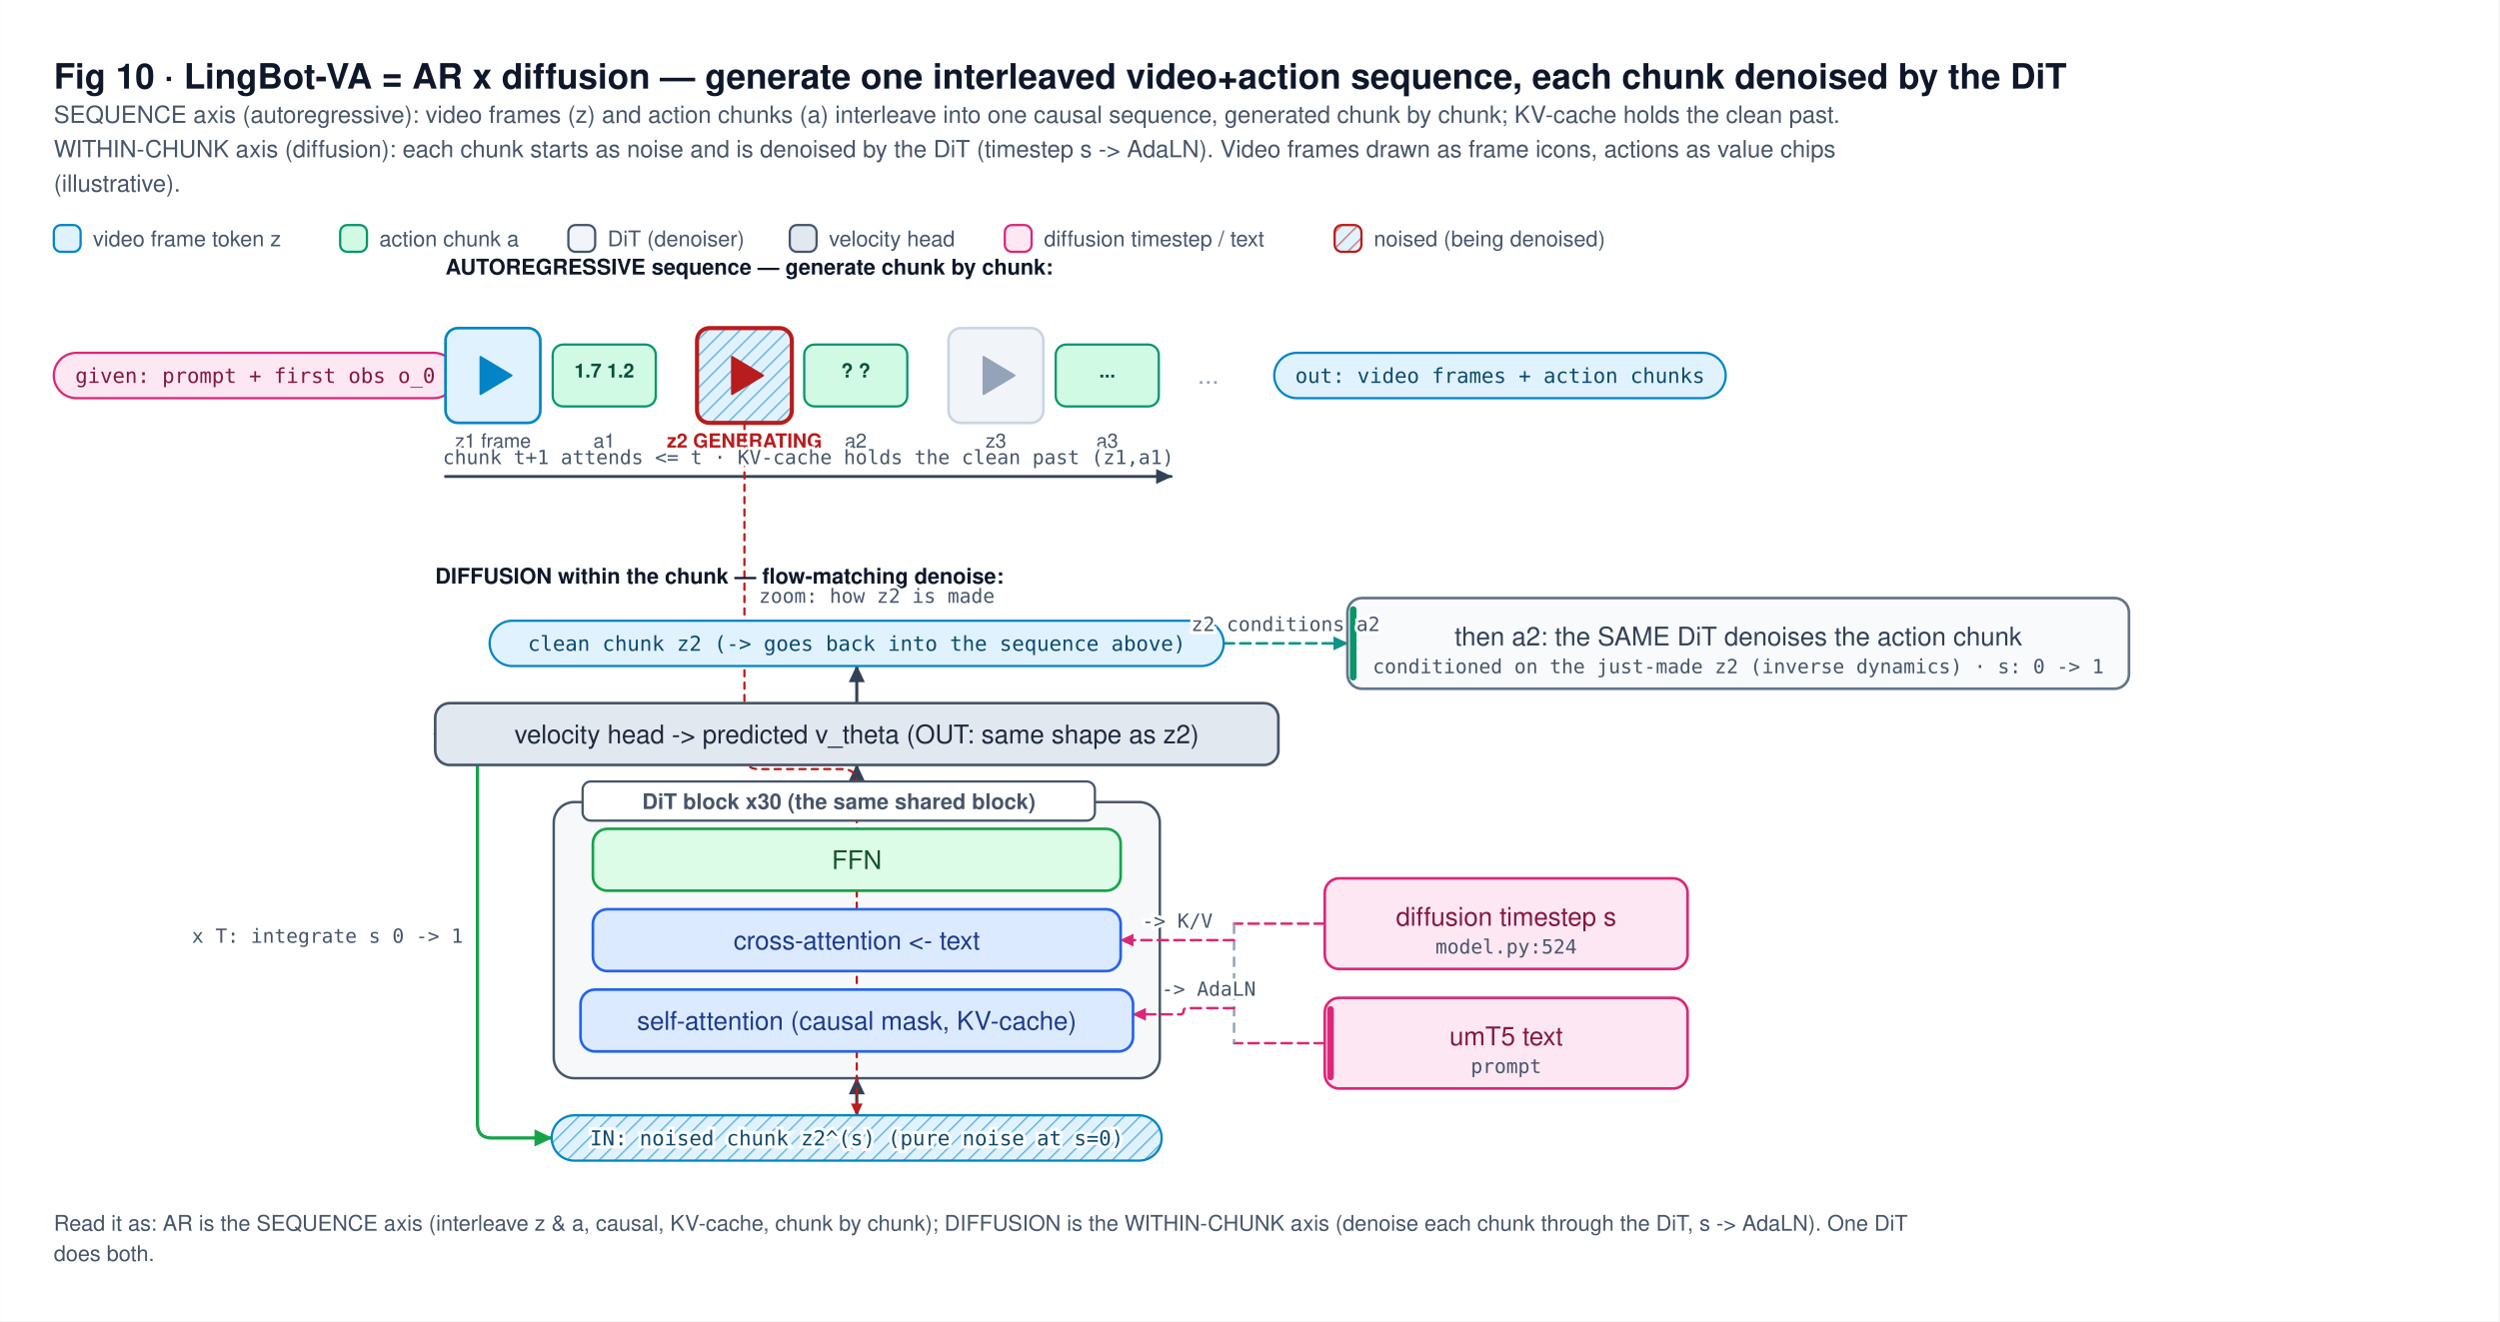
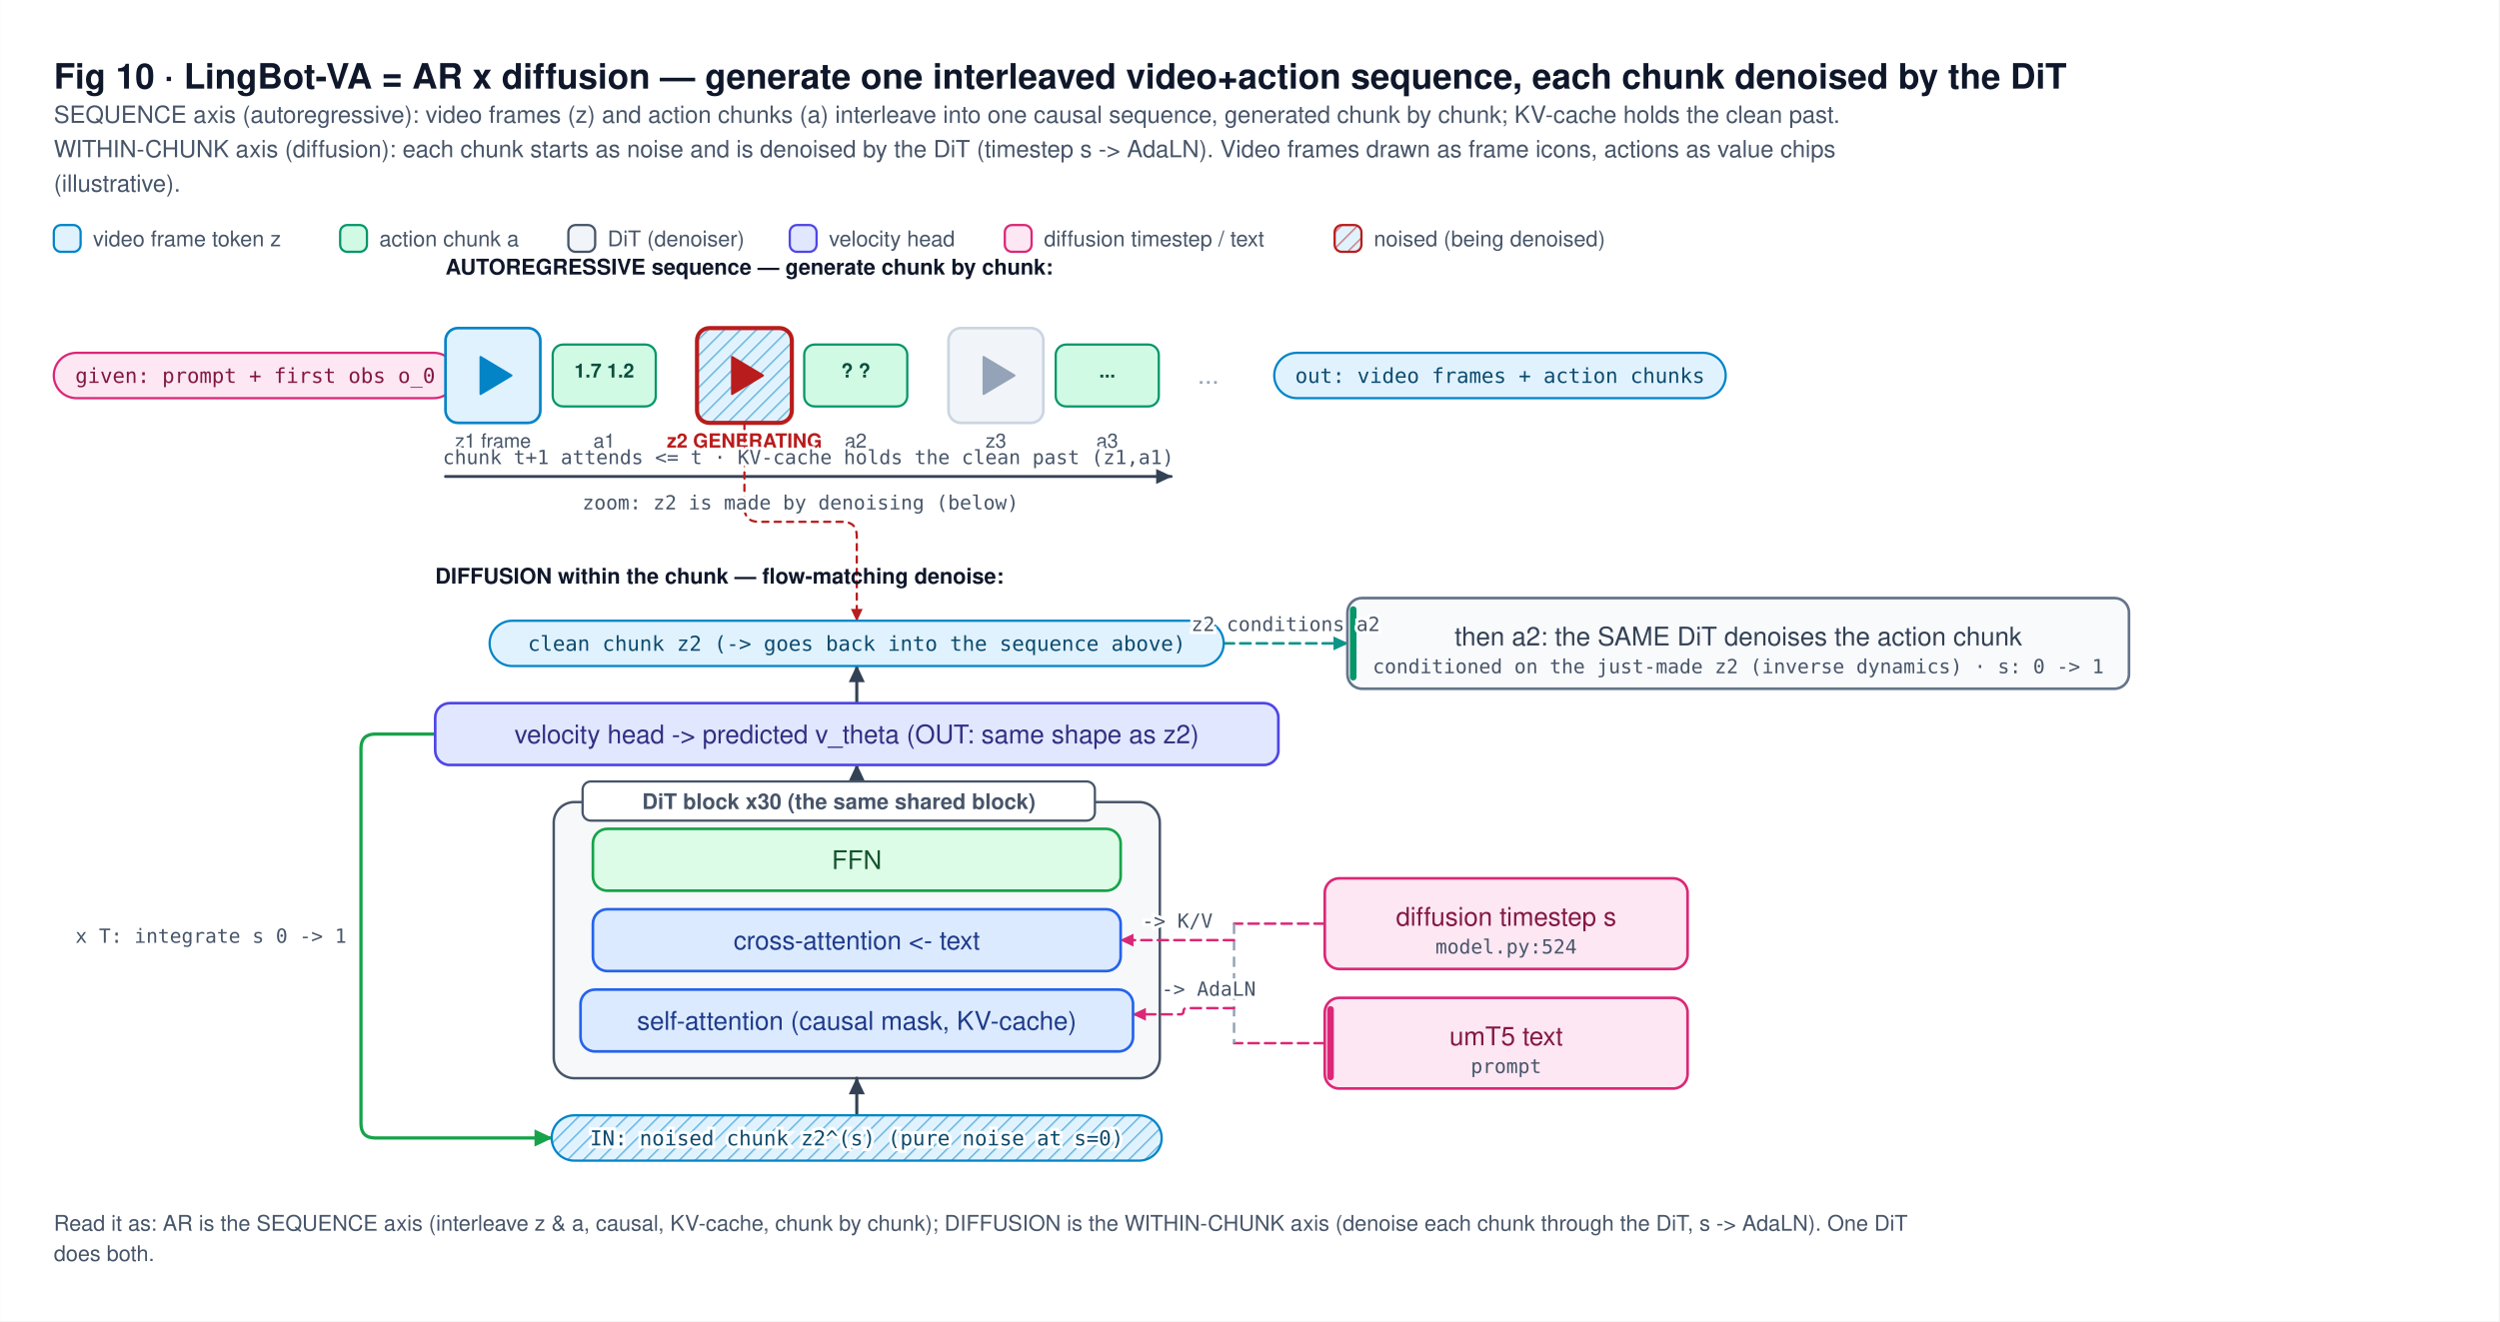
<svg xmlns="http://www.w3.org/2000/svg" viewBox="34.0 -39.2 1212.0 641.1" width="1212" height="641">
  <defs>
    <pattern id="hatch-E0F2FE-0284C7" width="5.5" height="5.5" patternUnits="userSpaceOnUse" patternTransform="rotate(45)">
      <rect width="5.5" height="5.5" fill="#E0F2FE" />
      <line x1="0" y1="0" x2="0" y2="5.5" stroke="#0284C7" stroke-width="1.4" stroke-opacity="0.55" />
    </pattern>
    <marker id="arr-334155" viewBox="0 0 10 10" refX="8.5" refY="5" markerWidth="6.5" markerHeight="6.5" orient="auto-start-reverse">
      <path d="M0.5,1 L9,5 L0.5,9 Z" fill="#334155" />
    </marker>
    <marker id="arr-CBD5E1" viewBox="0 0 10 10" refX="8.5" refY="5" markerWidth="6.5" markerHeight="6.5" orient="auto-start-reverse">
      <path d="M0.5,1 L9,5 L0.5,9 Z" fill="#CBD5E1" />
    </marker>
    <marker id="arr-B91C1C" viewBox="0 0 10 10" refX="8.5" refY="5" markerWidth="6.5" markerHeight="6.5" orient="auto-start-reverse">
      <path d="M0.5,1 L9,5 L0.5,9 Z" fill="#B91C1C" />
    </marker>
    <marker id="arr-16A34A" viewBox="0 0 10 10" refX="8.5" refY="5" markerWidth="6.5" markerHeight="6.5" orient="auto-start-reverse">
      <path d="M0.5,1 L9,5 L0.5,9 Z" fill="#16A34A" />
    </marker>
    <marker id="arr-DB2777" viewBox="0 0 10 10" refX="8.5" refY="5" markerWidth="6.5" markerHeight="6.5" orient="auto-start-reverse">
      <path d="M0.5,1 L9,5 L0.5,9 Z" fill="#DB2777" />
    </marker>
    <marker id="arr-0D9488" viewBox="0 0 10 10" refX="8.5" refY="5" markerWidth="6.5" markerHeight="6.5" orient="auto-start-reverse">
      <path d="M0.5,1 L9,5 L0.5,9 Z" fill="#0D9488" />
    </marker>
    <pattern id="hatch-E0F2FE-B91C1C" width="5.5" height="5.5" patternUnits="userSpaceOnUse" patternTransform="rotate(45)">
      <rect width="5.5" height="5.5" fill="#E0F2FE" />
      <line x1="0" y1="0" x2="0" y2="5.5" stroke="#B91C1C" stroke-width="1.4" stroke-opacity="0.55" />
    </pattern>
  </defs>
  <rect x="34.0" y="-39.2" width="1212.0" height="641.1" fill="#FFFFFF" />
  <g id="frames">
    <rect x="302.5" y="350.0" width="294.0" height="134.0" rx="10" fill="rgba(71,85,105,0.04)" stroke="#475569" stroke-width="1.2" />
  </g>
  <g id="edges">
    <path d="M 250.0,192.0 L 602.0,192.0" fill="none" stroke="#334155" stroke-width="1.4" stroke-linejoin="round" stroke-linecap="round" marker-end="url(#arr-334155)" />
    <path d="M 255.3,143.0 L 244.0,143.0" fill="none" stroke="#CBD5E1" stroke-width="1.1" stroke-linejoin="round" stroke-linecap="round" marker-end="url(#arr-CBD5E1)" />
    <path d="M 449.5,502.0 L 449.5,484.0" fill="none" stroke="#334155" stroke-width="1.5" stroke-linejoin="round" stroke-linecap="round" marker-end="url(#arr-334155)" />
    <path d="M 449.5,350.0 L 449.5,332.0" fill="none" stroke="#334155" stroke-width="1.5" stroke-linejoin="round" stroke-linecap="round" marker-end="url(#arr-334155)" />
    <path d="M 449.5,302.0 L 449.5,284.0" fill="none" stroke="#334155" stroke-width="1.5" stroke-linejoin="round" stroke-linecap="round" marker-end="url(#arr-334155)" />
-     <path d="M 395.0,166.0 L 395.0,327.0 Q 395.0,334.0 402.0,334.0 L 442.5,334.0 Q 449.5,334.0 449.5,341.0 L 449.5,502.0" fill="none" stroke="#B91C1C" stroke-width="1.1" stroke-linejoin="round" stroke-linecap="round" stroke-dasharray="3 3" marker-end="url(#arr-B91C1C)" />
-     <path d="M 245.0,317.0 L 258.5,317.0 Q 265.5,317.0 265.5,324.0 L 265.5,506.0 Q 265.5,513.0 272.5,513.0 L 301.5,513.0" fill="none" stroke="#16A34A" stroke-width="1.6" stroke-linejoin="round" stroke-linecap="round" marker-end="url(#arr-16A34A)" />
+     <path d="M 395.0,166.0 L 395.0,207.0 Q 395.0,214.0 402.0,214.0 L 442.5,214.0 Q 449.5,214.0 449.5,221.0 L 449.5,262.0" fill="none" stroke="#B91C1C" stroke-width="1.1" stroke-linejoin="round" stroke-linecap="round" stroke-dasharray="3 3" marker-end="url(#arr-B91C1C)" />
+     <path d="M 245.0,317.0 L 216.0,317.0 Q 209.0,317.0 209.0,324.0 L 209.0,506.0 Q 209.0,513.0 216.0,513.0 L 301.5,513.0" fill="none" stroke="#16A34A" stroke-width="1.6" stroke-linejoin="round" stroke-linecap="round" marker-end="url(#arr-16A34A)" />
    <path d="M 676.5,409.0 L 632.5,409.0" fill="none" stroke="#DB2777" stroke-width="1.2" stroke-linejoin="round" stroke-linecap="round" stroke-dasharray="5 3" />
    <path d="M 676.5,467.0 L 632.5,467.0" fill="none" stroke="#DB2777" stroke-width="1.2" stroke-linejoin="round" stroke-linecap="round" stroke-dasharray="5 3" />
    <line x1="632.5" y1="409.0" x2="632.5" y2="467.0" stroke="#94A3B8" stroke-width="1.2" stroke-linecap="butt" stroke-dasharray="5 3" />
    <path d="M 632.5,450.0 L 609.5,450.0 Q 608.0,450.0 608.0,451.5 L 608.0,451.5 Q 608.0,453.0 606.5,453.0 L 583.5,453.0" fill="none" stroke="#DB2777" stroke-width="1.2" stroke-linejoin="round" stroke-linecap="round" stroke-dasharray="5 3" marker-end="url(#arr-DB2777)" />
    <path d="M 632.5,417.0 L 577.5,417.0" fill="none" stroke="#DB2777" stroke-width="1.2" stroke-linejoin="round" stroke-linecap="round" stroke-dasharray="5 3" marker-end="url(#arr-DB2777)" />
    <path d="M 627.5,273.0 L 687.5,273.0" fill="none" stroke="#0D9488" stroke-width="1.3" stroke-linejoin="round" stroke-linecap="round" stroke-dasharray="5 3" marker-end="url(#arr-0D9488)" />
  </g>
  <g id="nodes">
    <rect x="60.0" y="132.0" width="195.3" height="22.0" rx="11.0" fill="#FCE7F3" stroke="#DB2777" stroke-width="1.1" />
    <text x="157.7" y="146.6" font-family="SF Mono, Menlo, Consolas, monospace" font-size="10.0px" fill="#831843" text-anchor="middle">given: prompt + first obs o_0</text>
    <rect x="250.0" y="120.0" width="46.0" height="46.0" rx="6" fill="#E0F2FE" stroke="#0284C7" stroke-width="1.3" />
    <path d="M 267.0,134.0 L 267.0,152.0 L 282.0,143.0 Z" fill="#0284C7" stroke="#0284C7" stroke-width="1" stroke-linejoin="round" stroke-linecap="round" />
    <text x="273.0" y="178.0" font-family="Helvetica Neue, Helvetica, Arial, sans-serif" font-size="9.5px" fill="#475569" text-anchor="middle" font-weight="500">z1 frame</text>
    <rect x="302.0" y="128.0" width="50.0" height="30.0" rx="5" fill="#D1FAE5" stroke="#059669" stroke-width="1.1" />
    <text x="327.0" y="144.0" font-family="Helvetica Neue, Helvetica, Arial, sans-serif" font-size="9.5px" fill="#064E3B" text-anchor="middle" font-weight="600">1.7 1.2</text>
    <text x="327.0" y="178.0" font-family="Helvetica Neue, Helvetica, Arial, sans-serif" font-size="9.5px" fill="#475569" text-anchor="middle" font-weight="500">a1</text>
    <rect x="372.0" y="120.0" width="46.0" height="46.0" rx="6" fill="url(#hatch-E0F2FE-0284C7)" stroke="#B91C1C" stroke-width="2.0" />
    <path d="M 389.0,134.0 L 389.0,152.0 L 404.0,143.0 Z" fill="#B91C1C" stroke="#B91C1C" stroke-width="1" stroke-linejoin="round" stroke-linecap="round" />
    <text x="395.0" y="178.0" font-family="Helvetica Neue, Helvetica, Arial, sans-serif" font-size="9.5px" fill="#B91C1C" text-anchor="middle" font-weight="600">z2  GENERATING</text>
    <rect x="424.0" y="128.0" width="50.0" height="30.0" rx="5" fill="#D1FAE5" stroke="#059669" stroke-width="1.1" />
    <text x="449.0" y="144.0" font-family="Helvetica Neue, Helvetica, Arial, sans-serif" font-size="9.5px" fill="#064E3B" text-anchor="middle" font-weight="600">? ?</text>
    <text x="449.0" y="178.0" font-family="Helvetica Neue, Helvetica, Arial, sans-serif" font-size="9.5px" fill="#475569" text-anchor="middle" font-weight="500">a2</text>
    <rect x="494.0" y="120.0" width="46.0" height="46.0" rx="6" fill="#F1F5F9" stroke="#CBD5E1" stroke-width="1.3" />
    <path d="M 511.0,134.0 L 511.0,152.0 L 526.0,143.0 Z" fill="#94A3B8" stroke="#94A3B8" stroke-width="1" stroke-linejoin="round" stroke-linecap="round" />
    <text x="517.0" y="178.0" font-family="Helvetica Neue, Helvetica, Arial, sans-serif" font-size="9.5px" fill="#475569" text-anchor="middle" font-weight="500">z3</text>
    <rect x="546.0" y="128.0" width="50.0" height="30.0" rx="5" fill="#D1FAE5" stroke="#059669" stroke-width="1.1" />
    <text x="571.0" y="144.0" font-family="Helvetica Neue, Helvetica, Arial, sans-serif" font-size="9.5px" fill="#064E3B" text-anchor="middle" font-weight="600">...</text>
    <text x="571.0" y="178.0" font-family="Helvetica Neue, Helvetica, Arial, sans-serif" font-size="9.5px" fill="#475569" text-anchor="middle" font-weight="500">a3</text>
    <text x="620.0" y="147.0" font-family="Helvetica Neue, Helvetica, Arial, sans-serif" font-size="12.5px" fill="#94A3B8" text-anchor="middle">...</text>
    <rect x="652.0" y="132.0" width="219.0" height="22.0" rx="11.0" fill="#E0F2FE" stroke="#0284C7" stroke-width="1.1" />
    <text x="761.5" y="146.6" font-family="SF Mono, Menlo, Consolas, monospace" font-size="10.0px" fill="#0C4A6E" text-anchor="middle">out: video frames + action chunks</text>
    <rect x="271.4" y="262.0" width="356.1" height="22.0" rx="11.0" fill="#E0F2FE" stroke="#0284C7" stroke-width="1.1" />
    <text x="449.5" y="276.6" font-family="SF Mono, Menlo, Consolas, monospace" font-size="10.0px" fill="#0C4A6E" text-anchor="middle">clean chunk  z2   (-&gt; goes back into the sequence above)</text>
-     <rect x="245.0" y="302.0" width="409.0" height="30.0" rx="7" fill="#E2E8F0" stroke="#475569" stroke-width="1.3" />
-     <text x="449.5" y="321.5" font-family="Helvetica Neue, Helvetica, Arial, sans-serif" font-size="12.5px" fill="#1E293B" text-anchor="middle" font-weight="500">velocity head -&gt; predicted v_theta   (OUT: same shape as z2)</text>
+     <rect x="245.0" y="302.0" width="409.0" height="30.0" rx="7" fill="#E0E7FF" stroke="#4F46E5" stroke-width="1.3" />
+     <text x="449.5" y="321.5" font-family="Helvetica Neue, Helvetica, Arial, sans-serif" font-size="12.5px" fill="#312E81" text-anchor="middle" font-weight="500">velocity head -&gt; predicted v_theta   (OUT: same shape as z2)</text>
    <rect x="321.5" y="363.0" width="256.0" height="30.0" rx="7" fill="#DCFCE7" stroke="#16A34A" stroke-width="1.3" />
    <text x="449.5" y="382.5" font-family="Helvetica Neue, Helvetica, Arial, sans-serif" font-size="12.5px" fill="#14532D" text-anchor="middle" font-weight="500">FFN</text>
    <rect x="321.5" y="402.0" width="256.0" height="30.0" rx="7" fill="#DBEAFE" stroke="#2563EB" stroke-width="1.3" />
    <text x="449.5" y="421.5" font-family="Helvetica Neue, Helvetica, Arial, sans-serif" font-size="12.5px" fill="#1E3A8A" text-anchor="middle" font-weight="500">cross-attention  &lt;- text</text>
    <rect x="315.5" y="441.0" width="268.0" height="30.0" rx="7" fill="#DBEAFE" stroke="#2563EB" stroke-width="1.3" />
    <text x="449.5" y="460.5" font-family="Helvetica Neue, Helvetica, Arial, sans-serif" font-size="12.5px" fill="#1E3A8A" text-anchor="middle" font-weight="500">self-attention  (causal mask, KV-cache)</text>
    <rect x="301.5" y="502.0" width="295.9" height="22.0" rx="11.0" fill="url(#hatch-E0F2FE-0284C7)" stroke="#0284C7" stroke-width="1.1" />
    <text x="449.5" y="516.6" font-family="SF Mono, Menlo, Consolas, monospace" font-size="10.0px" fill="#0C4A6E" text-anchor="middle" paint-order="stroke" stroke="#FFFFFF" stroke-width="3px">IN: noised chunk  z2^(s)   (pure noise at s=0)</text>
    <rect x="676.5" y="387.0" width="176.0" height="44.0" rx="7" fill="#FCE7F3" stroke="#DB2777" stroke-width="1.3" />
    <text x="764.5" y="410.0" font-family="Helvetica Neue, Helvetica, Arial, sans-serif" font-size="12.5px" fill="#831843" text-anchor="middle" font-weight="500">diffusion timestep s</text>
    <text x="764.5" y="423.5" font-family="SF Mono, Menlo, Consolas, monospace" font-size="9.5px" fill="#475569" text-anchor="middle">model.py:524</text>
    <rect x="676.5" y="445.0" width="176.0" height="44.0" rx="7" fill="#FCE7F3" stroke="#DB2777" stroke-width="1.3" />
    <rect x="677.7" y="449.0" width="3.2" height="36.0" rx="1.6" fill="#DB2777" />
    <text x="764.5" y="468.0" font-family="Helvetica Neue, Helvetica, Arial, sans-serif" font-size="12.5px" fill="#831843" text-anchor="middle" font-weight="500">umT5 text</text>
    <text x="764.5" y="481.5" font-family="SF Mono, Menlo, Consolas, monospace" font-size="9.5px" fill="#475569" text-anchor="middle">prompt</text>
    <rect x="687.5" y="251.0" width="379.1" height="44.0" rx="7" fill="#F8FAFC" stroke="#64748B" stroke-width="1.3" />
    <rect x="688.7" y="255.0" width="3.2" height="36.0" rx="1.6" fill="#059669" />
    <text x="877.1" y="274.0" font-family="Helvetica Neue, Helvetica, Arial, sans-serif" font-size="12.5px" fill="#334155" text-anchor="middle" font-weight="500">then a2: the SAME DiT denoises the action chunk</text>
    <text x="877.1" y="287.5" font-family="SF Mono, Menlo, Consolas, monospace" font-size="9.5px" fill="#475569" text-anchor="middle">conditioned on the just-made z2 (inverse dynamics) · s: 0 -&gt; 1</text>
    <rect x="60.0" y="70.0" width="13.0" height="13.0" rx="3.5" fill="#E0F2FE" stroke="#0284C7" stroke-width="1.1" />
    <text x="79.0" y="80.3" font-family="Helvetica Neue, Helvetica, Arial, sans-serif" font-size="10.5px" fill="#475569" text-anchor="start">video frame token z</text>
    <rect x="198.9" y="70.0" width="13.0" height="13.0" rx="3.5" fill="#D1FAE5" stroke="#059669" stroke-width="1.1" />
    <text x="217.9" y="80.3" font-family="Helvetica Neue, Helvetica, Arial, sans-serif" font-size="10.5px" fill="#475569" text-anchor="start">action chunk a</text>
    <rect x="309.6" y="70.0" width="13.0" height="13.0" rx="3.5" fill="#F1F5F9" stroke="#475569" stroke-width="1.1" />
    <text x="328.6" y="80.3" font-family="Helvetica Neue, Helvetica, Arial, sans-serif" font-size="10.5px" fill="#475569" text-anchor="start">DiT (denoiser)</text>
-     <rect x="417.0" y="70.0" width="13.0" height="13.0" rx="3.5" fill="#E2E8F0" stroke="#475569" stroke-width="1.1" />
+     <rect x="417.0" y="70.0" width="13.0" height="13.0" rx="3.5" fill="#E0E7FF" stroke="#4F46E5" stroke-width="1.1" />
    <text x="436.0" y="80.3" font-family="Helvetica Neue, Helvetica, Arial, sans-serif" font-size="10.5px" fill="#475569" text-anchor="start">velocity head</text>
    <rect x="521.3" y="70.0" width="13.0" height="13.0" rx="3.5" fill="#FCE7F3" stroke="#DB2777" stroke-width="1.1" />
    <text x="540.3" y="80.3" font-family="Helvetica Neue, Helvetica, Arial, sans-serif" font-size="10.5px" fill="#475569" text-anchor="start">diffusion timestep / text</text>
    <rect x="681.3" y="70.0" width="13.0" height="13.0" rx="3.5" fill="url(#hatch-E0F2FE-B91C1C)" stroke="#B91C1C" stroke-width="1.1" />
    <text x="700.3" y="80.3" font-family="Helvetica Neue, Helvetica, Arial, sans-serif" font-size="10.5px" fill="#475569" text-anchor="start">noised (being denoised)</text>
  </g>
  <g id="labels">
    <text x="250.0" y="94.0" font-family="Helvetica Neue, Helvetica, Arial, sans-serif" font-size="10.5px" fill="#0F172A" text-anchor="start" font-weight="600">AUTOREGRESSIVE sequence — generate chunk by chunk:</text>
    <text x="426.0" y="186.0" font-family="SF Mono, Menlo, Consolas, monospace" font-size="9.5px" fill="#475569" text-anchor="middle" paint-order="stroke" stroke="#FFFFFF" stroke-width="3px">chunk t+1 attends &lt;= t · KV-cache holds the clean past (z1,a1)</text>
    <rect x="316.5" y="340.0" width="248.5" height="19.0" rx="4" fill="#FFFFFF" stroke="#475569" stroke-width="1.1" />
    <text x="440.8" y="353.4" font-family="Helvetica Neue, Helvetica, Arial, sans-serif" font-size="10.5px" fill="#475569" text-anchor="middle" font-weight="600">DiT block  x30  (the same shared block)</text>
    <text x="245.0" y="244.0" font-family="Helvetica Neue, Helvetica, Arial, sans-serif" font-size="10.5px" fill="#0F172A" text-anchor="start" font-weight="600">DIFFUSION within the chunk — flow-matching denoise:</text>
-     <text x="402.0" y="253.3" font-family="SF Mono, Menlo, Consolas, monospace" font-size="9.5px" fill="#475569" text-anchor="start" paint-order="stroke" stroke="#FFFFFF" stroke-width="3px">zoom: how z2 is made</text>
-     <text x="258.5" y="418.3" font-family="SF Mono, Menlo, Consolas, monospace" font-size="9.5px" fill="#475569" text-anchor="end" paint-order="stroke" stroke="#FFFFFF" stroke-width="3px">x T: integrate s 0 -&gt; 1</text>
+     <text x="422.2" y="208.0" font-family="SF Mono, Menlo, Consolas, monospace" font-size="9.5px" fill="#475569" text-anchor="middle" paint-order="stroke" stroke="#FFFFFF" stroke-width="3px">zoom: z2 is made by denoising (below)</text>
+     <text x="202.0" y="418.3" font-family="SF Mono, Menlo, Consolas, monospace" font-size="9.5px" fill="#475569" text-anchor="end" paint-order="stroke" stroke="#FFFFFF" stroke-width="3px">x T: integrate s 0 -&gt; 1</text>
    <text x="620.2" y="444.0" font-family="SF Mono, Menlo, Consolas, monospace" font-size="9.5px" fill="#475569" text-anchor="middle" paint-order="stroke" stroke="#FFFFFF" stroke-width="3px">-&gt; AdaLN</text>
    <text x="605.0" y="411.0" font-family="SF Mono, Menlo, Consolas, monospace" font-size="9.5px" fill="#475569" text-anchor="middle" paint-order="stroke" stroke="#FFFFFF" stroke-width="3px">-&gt; K/V</text>
    <text x="657.5" y="267.0" font-family="SF Mono, Menlo, Consolas, monospace" font-size="9.5px" fill="#475569" text-anchor="middle" paint-order="stroke" stroke="#FFFFFF" stroke-width="3px">z2 conditions a2</text>
    <text x="60.0" y="558.0" font-family="Helvetica Neue, Helvetica, Arial, sans-serif" font-size="10.5px" fill="#475569" text-anchor="start">Read it as: AR is the SEQUENCE axis (interleave z &amp; a, causal, KV-cache, chunk by chunk); DIFFUSION is the WITHIN-CHUNK axis (denoise each chunk through the DiT, s -&gt; AdaLN). One DiT</text>
    <text x="60.0" y="572.7" font-family="Helvetica Neue, Helvetica, Arial, sans-serif" font-size="10.5px" fill="#475569" text-anchor="start">does both.</text>
    <text x="60.0" y="53.8" font-family="Helvetica Neue, Helvetica, Arial, sans-serif" font-size="11.5px" fill="#475569" text-anchor="start">(illustrative).</text>
    <text x="60.0" y="37.1" font-family="Helvetica Neue, Helvetica, Arial, sans-serif" font-size="11.5px" fill="#475569" text-anchor="start">WITHIN-CHUNK axis (diffusion): each chunk starts as noise and is denoised by the DiT (timestep s -&gt; AdaLN). Video frames drawn as frame icons, actions as value chips</text>
    <text x="60.0" y="20.4" font-family="Helvetica Neue, Helvetica, Arial, sans-serif" font-size="11.5px" fill="#475569" text-anchor="start">SEQUENCE axis (autoregressive): video frames (z) and action chunks (a) interleave into one causal sequence, generated chunk by chunk; KV-cache holds the clean past.</text>
    <text x="60.0" y="3.8" font-family="Helvetica Neue, Helvetica, Arial, sans-serif" font-size="17px" fill="#0F172A" text-anchor="start" font-weight="600">Fig 10 · LingBot-VA = AR x diffusion — generate one interleaved video+action sequence, each chunk denoised by the DiT</text>
  </g>
</svg>
